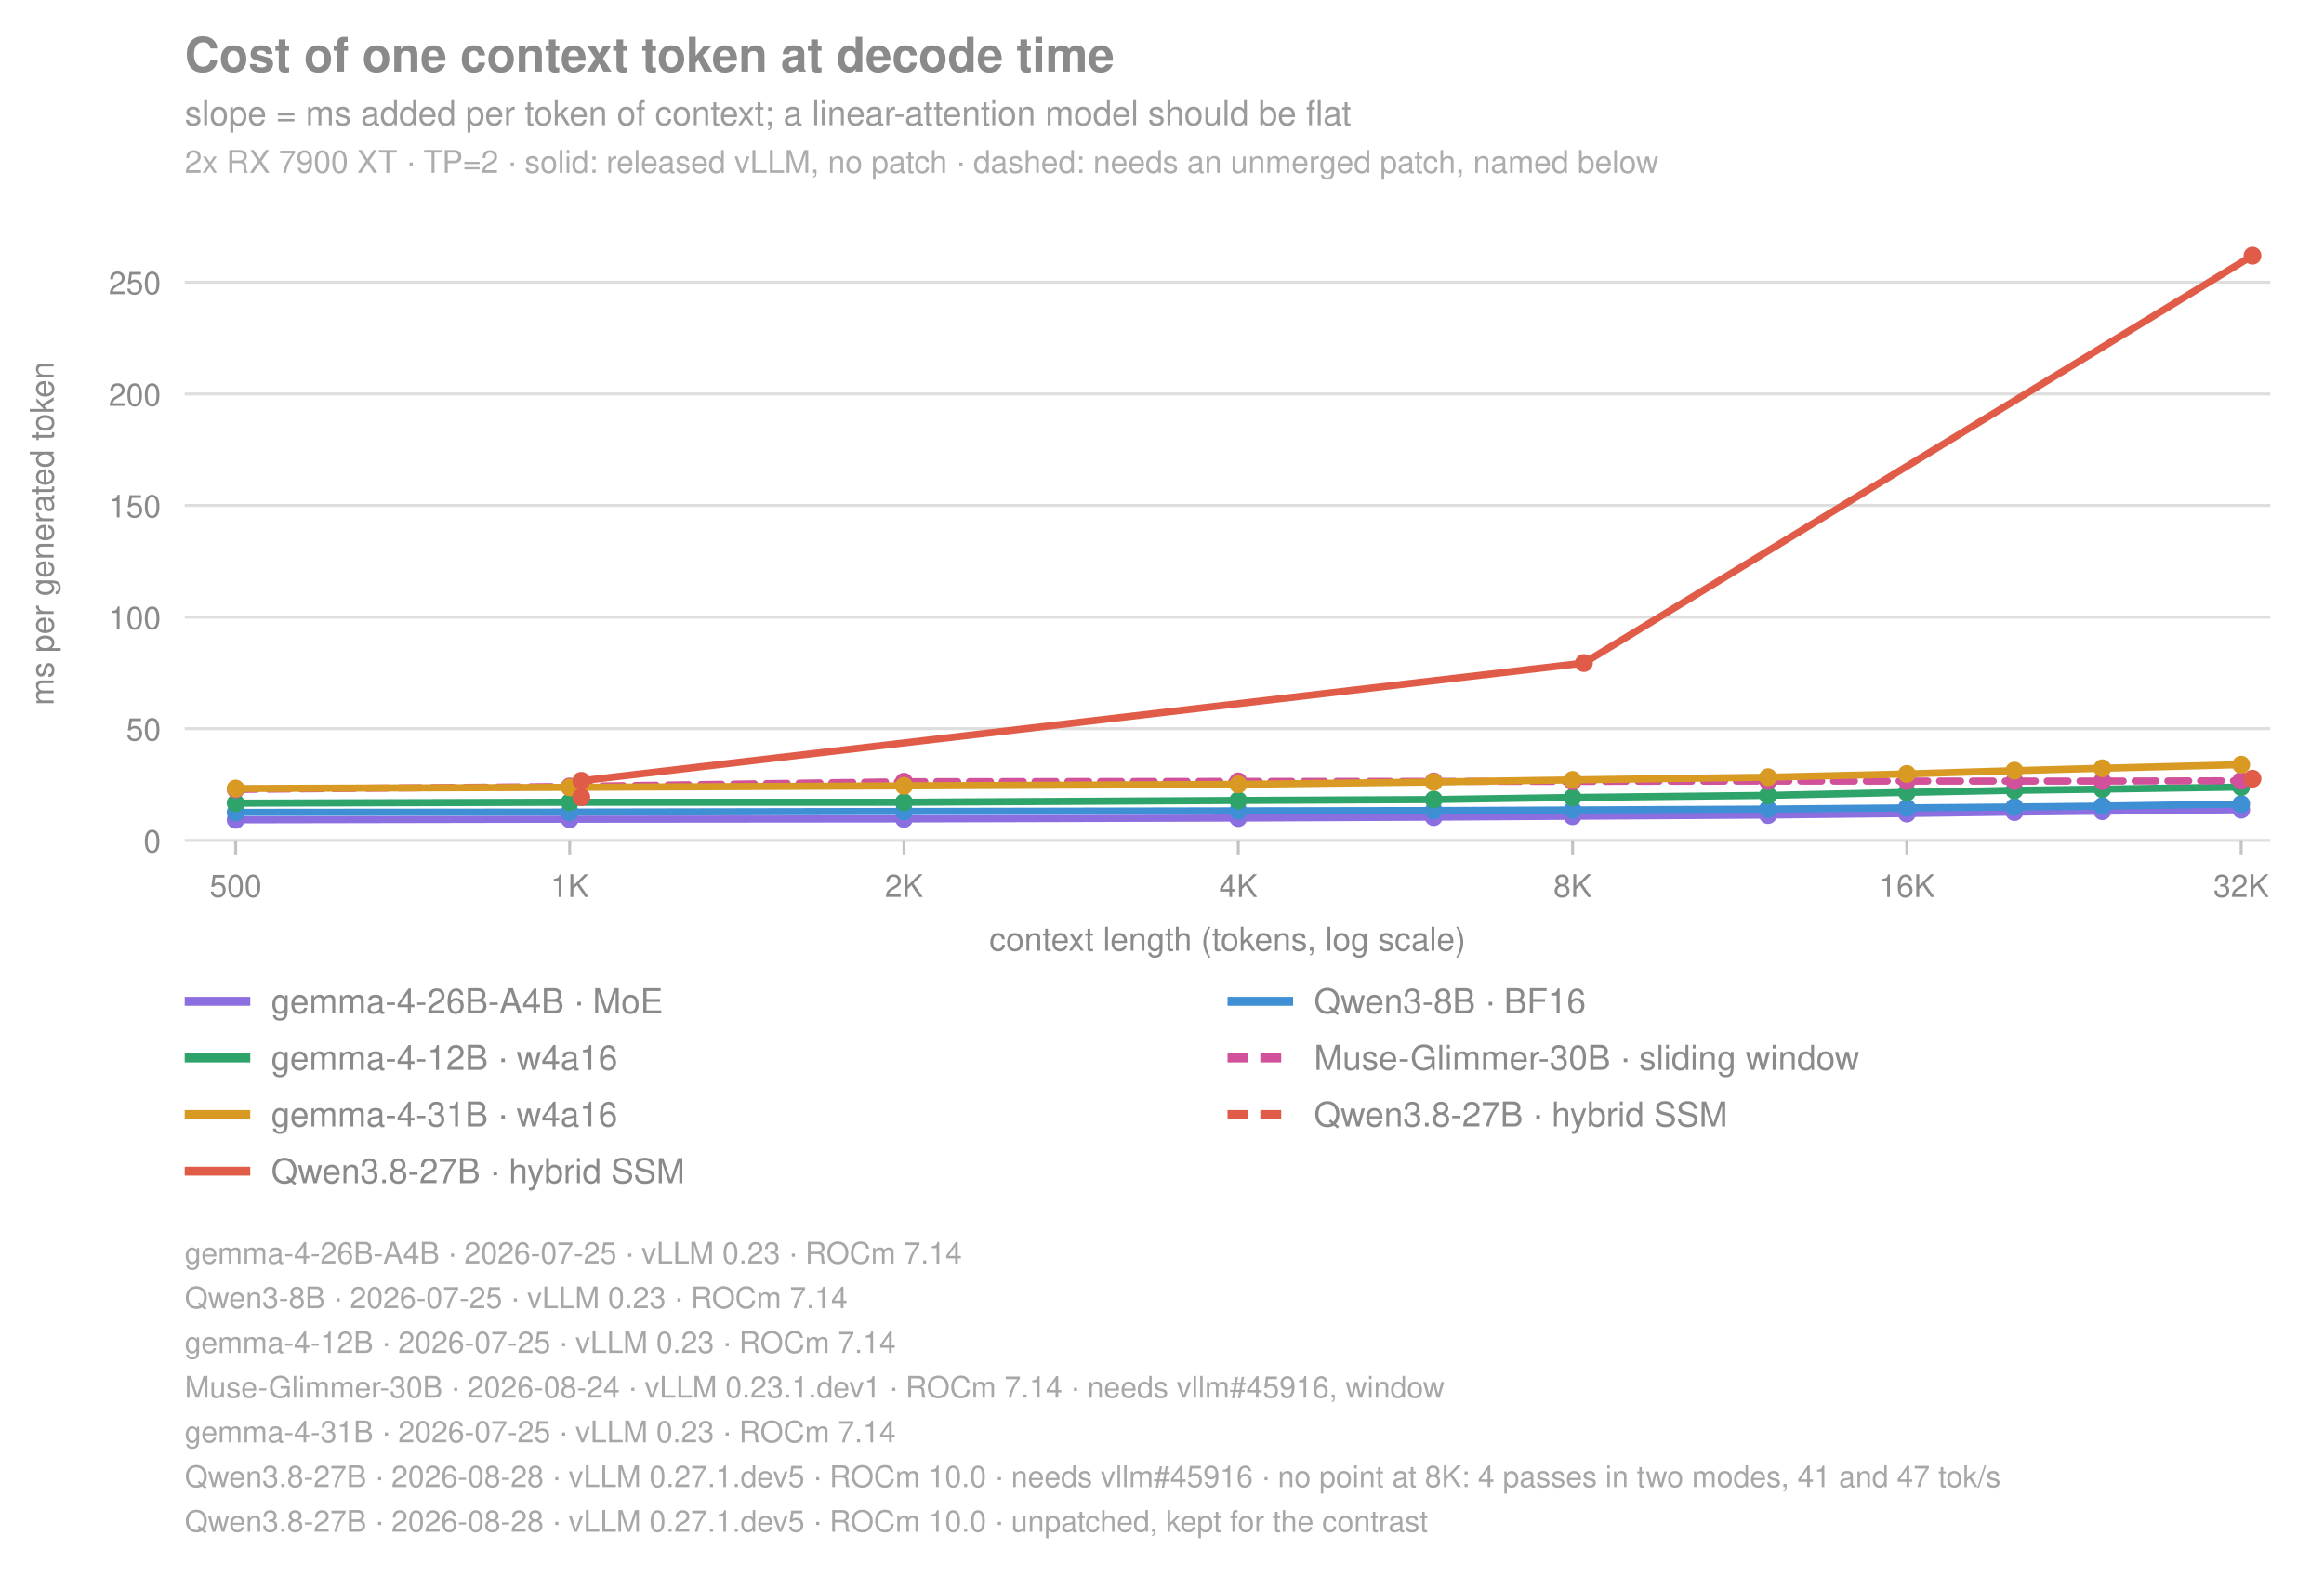
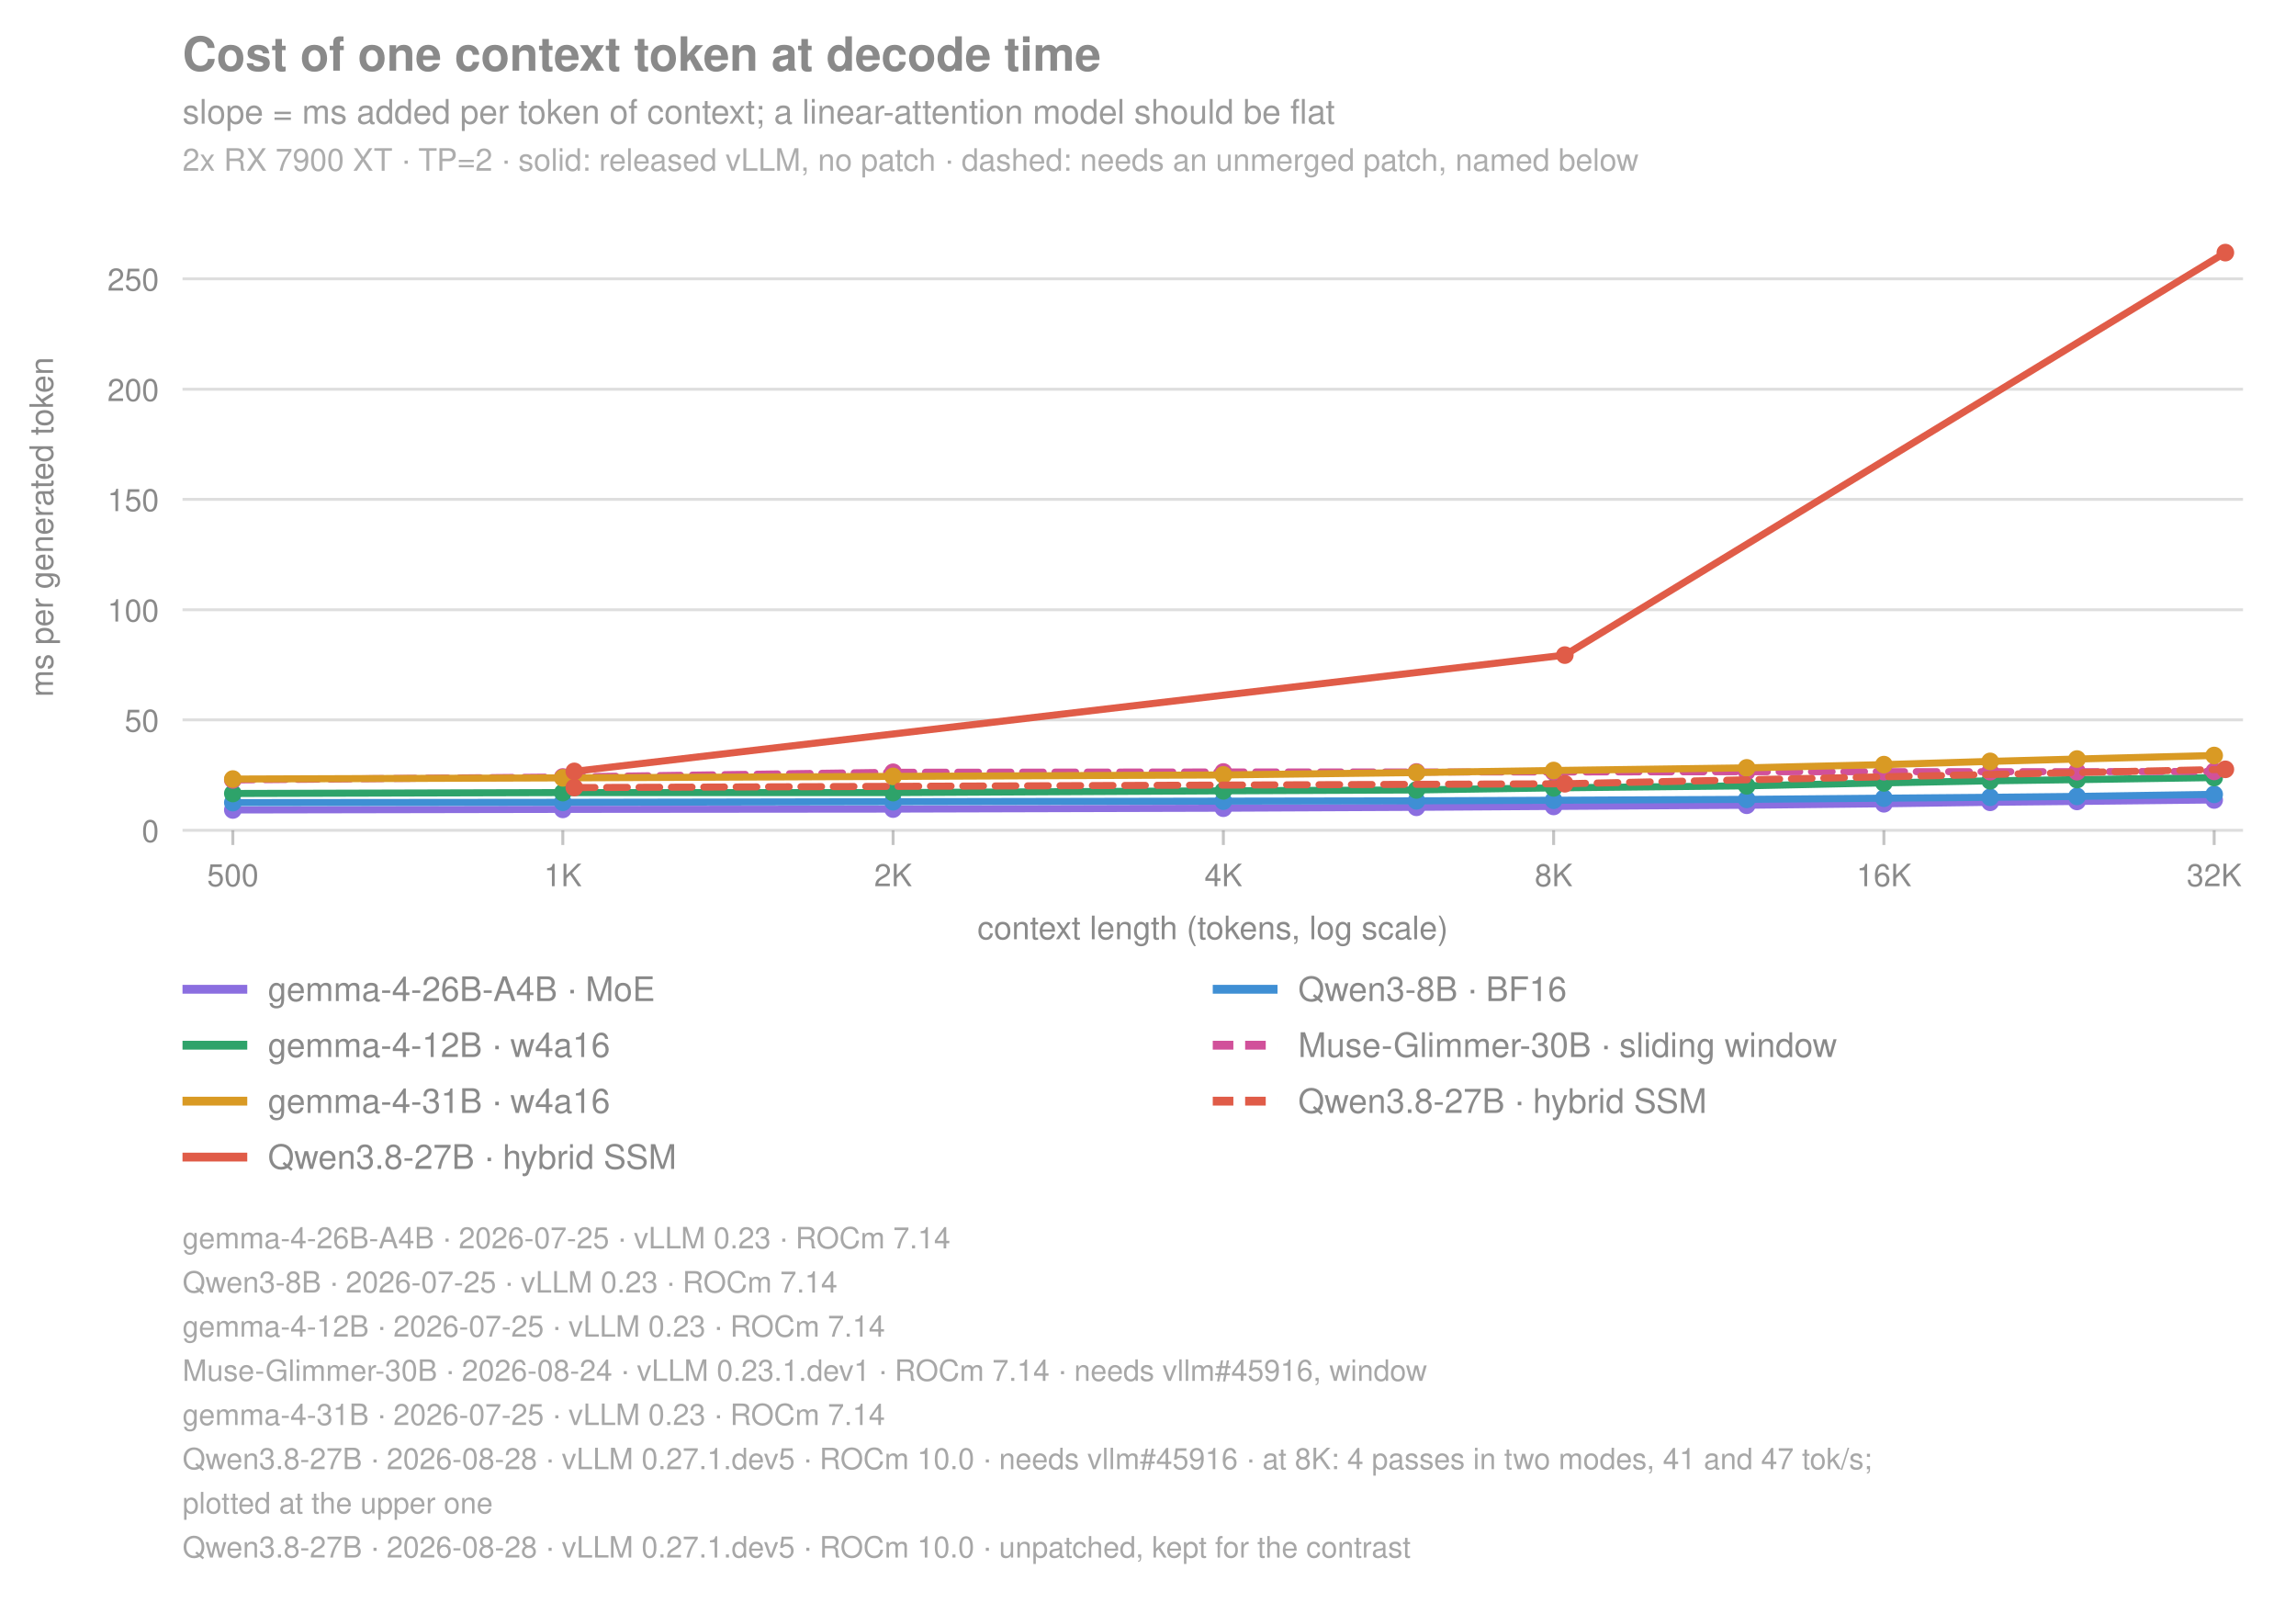
- <svg xmlns="http://www.w3.org/2000/svg" viewBox="0 0 780 533" width="780" height="533" font-family="-apple-system,BlinkMacSystemFont,Segoe UI,Helvetica,Arial,sans-serif">
+ <svg xmlns="http://www.w3.org/2000/svg" viewBox="0 0 780 548" width="780" height="548" font-family="-apple-system,BlinkMacSystemFont,Segoe UI,Helvetica,Arial,sans-serif">
  <text x="62" y="24" font-size="16" font-weight="700" fill="#8a8a8a">Cost of one context token at decode time</text>
  <text x="62" y="42" font-size="11.5" fill="#8a8a8a" opacity=".85">slope = ms added per token of context; a linear-attention model should be flat</text>
  <text x="62" y="58" font-size="10.5" fill="#8a8a8a" opacity=".7">2x RX 7900 XT · TP=2 · solid: released vLLM, no patch · dashed: needs an unmerged patch, named below</text>
  <line x1="62" y1="282.0" x2="762" y2="282.0" stroke="#8a8a8a" stroke-width="1" opacity=".28" />
  <text x="54" y="286.0" font-size="10.5" fill="#8a8a8a" text-anchor="end">0</text>
  <line x1="62" y1="244.5" x2="762" y2="244.5" stroke="#8a8a8a" stroke-width="1" opacity=".28" />
  <text x="54" y="248.5" font-size="10.5" fill="#8a8a8a" text-anchor="end">50</text>
  <line x1="62" y1="207.1" x2="762" y2="207.1" stroke="#8a8a8a" stroke-width="1" opacity=".28" />
  <text x="54" y="211.1" font-size="10.5" fill="#8a8a8a" text-anchor="end">100</text>
  <line x1="62" y1="169.6" x2="762" y2="169.6" stroke="#8a8a8a" stroke-width="1" opacity=".28" />
  <text x="54" y="173.6" font-size="10.5" fill="#8a8a8a" text-anchor="end">150</text>
  <line x1="62" y1="132.2" x2="762" y2="132.2" stroke="#8a8a8a" stroke-width="1" opacity=".28" />
  <text x="54" y="136.2" font-size="10.5" fill="#8a8a8a" text-anchor="end">200</text>
  <line x1="62" y1="94.7" x2="762" y2="94.7" stroke="#8a8a8a" stroke-width="1" opacity=".28" />
  <text x="54" y="98.7" font-size="10.5" fill="#8a8a8a" text-anchor="end">250</text>
  <line x1="79.1" y1="282" x2="79.1" y2="287" stroke="#8a8a8a" stroke-width="1" opacity=".5" />
  <text x="79.1" y="301" font-size="10.5" fill="#8a8a8a" text-anchor="middle">500</text>
  <line x1="191.2" y1="282" x2="191.2" y2="287" stroke="#8a8a8a" stroke-width="1" opacity=".5" />
  <text x="191.2" y="301" font-size="10.5" fill="#8a8a8a" text-anchor="middle">1K</text>
  <line x1="303.4" y1="282" x2="303.4" y2="287" stroke="#8a8a8a" stroke-width="1" opacity=".5" />
  <text x="303.4" y="301" font-size="10.5" fill="#8a8a8a" text-anchor="middle">2K</text>
  <line x1="415.6" y1="282" x2="415.6" y2="287" stroke="#8a8a8a" stroke-width="1" opacity=".5" />
  <text x="415.6" y="301" font-size="10.5" fill="#8a8a8a" text-anchor="middle">4K</text>
  <line x1="527.8" y1="282" x2="527.8" y2="287" stroke="#8a8a8a" stroke-width="1" opacity=".5" />
  <text x="527.8" y="301" font-size="10.5" fill="#8a8a8a" text-anchor="middle">8K</text>
  <line x1="640.0" y1="282" x2="640.0" y2="287" stroke="#8a8a8a" stroke-width="1" opacity=".5" />
  <text x="640.0" y="301" font-size="10.5" fill="#8a8a8a" text-anchor="middle">16K</text>
  <line x1="752.2" y1="282" x2="752.2" y2="287" stroke="#8a8a8a" stroke-width="1" opacity=".5" />
  <text x="752.2" y="301" font-size="10.5" fill="#8a8a8a" text-anchor="middle">32K</text>
  <text x="18" y="179" font-size="11" fill="#8a8a8a" text-anchor="middle" transform="rotate(-90 18 179)">ms per generated token</text>
  <text x="412" y="319" font-size="11" fill="#8a8a8a" text-anchor="middle">context length (tokens, log scale)</text>
  <line x1="79.1" y1="275.1" x2="191.2" y2="274.9" stroke="#8b6ee0" stroke-width="2.4" stroke-linecap="round" />
  <line x1="191.2" y1="274.9" x2="303.4" y2="274.8" stroke="#8b6ee0" stroke-width="2.4" stroke-linecap="round" />
  <line x1="303.4" y1="274.8" x2="415.6" y2="274.5" stroke="#8b6ee0" stroke-width="2.4" stroke-linecap="round" />
  <line x1="415.6" y1="274.5" x2="481.2" y2="274.2" stroke="#8b6ee0" stroke-width="2.4" stroke-linecap="round" />
  <line x1="481.2" y1="274.2" x2="527.8" y2="273.9" stroke="#8b6ee0" stroke-width="2.4" stroke-linecap="round" />
  <line x1="527.8" y1="273.9" x2="593.4" y2="273.5" stroke="#8b6ee0" stroke-width="2.4" stroke-linecap="round" />
  <line x1="593.4" y1="273.5" x2="640.0" y2="273.0" stroke="#8b6ee0" stroke-width="2.4" stroke-linecap="round" />
  <line x1="640.0" y1="273.0" x2="676.1" y2="272.5" stroke="#8b6ee0" stroke-width="2.4" stroke-linecap="round" />
  <line x1="676.1" y1="272.5" x2="705.6" y2="272.2" stroke="#8b6ee0" stroke-width="2.4" stroke-linecap="round" />
  <line x1="705.6" y1="272.2" x2="752.2" y2="271.7" stroke="#8b6ee0" stroke-width="2.4" stroke-linecap="round" />
  <circle cx="79.1" cy="275.1" r="3" fill="#8b6ee0" />
  <circle cx="191.2" cy="274.9" r="3" fill="#8b6ee0" />
  <circle cx="303.4" cy="274.8" r="3" fill="#8b6ee0" />
  <circle cx="415.6" cy="274.5" r="3" fill="#8b6ee0" />
  <circle cx="481.2" cy="274.2" r="3" fill="#8b6ee0" />
  <circle cx="527.8" cy="273.9" r="3" fill="#8b6ee0" />
  <circle cx="593.4" cy="273.5" r="3" fill="#8b6ee0" />
  <circle cx="640.0" cy="273.0" r="3" fill="#8b6ee0" />
  <circle cx="676.1" cy="272.5" r="3" fill="#8b6ee0" />
  <circle cx="705.6" cy="272.2" r="3" fill="#8b6ee0" />
  <circle cx="752.2" cy="271.7" r="3" fill="#8b6ee0" />
  <line x1="79.1" y1="272.6" x2="191.2" y2="272.5" stroke="#3f8fd4" stroke-width="2.4" stroke-linecap="round" />
  <line x1="191.2" y1="272.5" x2="303.4" y2="272.3" stroke="#3f8fd4" stroke-width="2.4" stroke-linecap="round" />
  <line x1="303.4" y1="272.3" x2="415.6" y2="272.1" stroke="#3f8fd4" stroke-width="2.4" stroke-linecap="round" />
  <line x1="415.6" y1="272.1" x2="481.2" y2="272.0" stroke="#3f8fd4" stroke-width="2.4" stroke-linecap="round" />
  <line x1="481.2" y1="272.0" x2="527.8" y2="271.8" stroke="#3f8fd4" stroke-width="2.4" stroke-linecap="round" />
  <line x1="527.8" y1="271.8" x2="593.4" y2="271.5" stroke="#3f8fd4" stroke-width="2.4" stroke-linecap="round" />
  <line x1="593.4" y1="271.5" x2="640.0" y2="271.1" stroke="#3f8fd4" stroke-width="2.4" stroke-linecap="round" />
  <line x1="640.0" y1="271.1" x2="676.1" y2="270.8" stroke="#3f8fd4" stroke-width="2.4" stroke-linecap="round" />
  <line x1="676.1" y1="270.8" x2="705.6" y2="270.5" stroke="#3f8fd4" stroke-width="2.4" stroke-linecap="round" />
  <line x1="705.6" y1="270.5" x2="752.2" y2="269.8" stroke="#3f8fd4" stroke-width="2.4" stroke-linecap="round" />
  <circle cx="79.1" cy="272.6" r="3" fill="#3f8fd4" />
  <circle cx="191.2" cy="272.5" r="3" fill="#3f8fd4" />
  <circle cx="303.4" cy="272.3" r="3" fill="#3f8fd4" />
  <circle cx="415.6" cy="272.1" r="3" fill="#3f8fd4" />
  <circle cx="481.2" cy="272.0" r="3" fill="#3f8fd4" />
  <circle cx="527.8" cy="271.8" r="3" fill="#3f8fd4" />
  <circle cx="593.4" cy="271.5" r="3" fill="#3f8fd4" />
  <circle cx="640.0" cy="271.1" r="3" fill="#3f8fd4" />
  <circle cx="676.1" cy="270.8" r="3" fill="#3f8fd4" />
  <circle cx="705.6" cy="270.5" r="3" fill="#3f8fd4" />
  <circle cx="752.2" cy="269.8" r="3" fill="#3f8fd4" />
  <line x1="79.1" y1="269.5" x2="191.2" y2="269.2" stroke="#2ea36a" stroke-width="2.4" stroke-linecap="round" />
  <line x1="191.2" y1="269.2" x2="303.4" y2="269.2" stroke="#2ea36a" stroke-width="2.4" stroke-linecap="round" />
  <line x1="303.4" y1="269.2" x2="415.6" y2="268.6" stroke="#2ea36a" stroke-width="2.4" stroke-linecap="round" />
  <line x1="415.6" y1="268.6" x2="481.2" y2="268.3" stroke="#2ea36a" stroke-width="2.4" stroke-linecap="round" />
  <line x1="481.2" y1="268.3" x2="527.8" y2="267.6" stroke="#2ea36a" stroke-width="2.4" stroke-linecap="round" />
  <line x1="527.8" y1="267.6" x2="593.4" y2="266.9" stroke="#2ea36a" stroke-width="2.4" stroke-linecap="round" />
  <line x1="593.4" y1="266.9" x2="640.0" y2="265.9" stroke="#2ea36a" stroke-width="2.4" stroke-linecap="round" />
  <line x1="640.0" y1="265.9" x2="676.1" y2="265.2" stroke="#2ea36a" stroke-width="2.4" stroke-linecap="round" />
  <line x1="676.1" y1="265.2" x2="705.6" y2="264.8" stroke="#2ea36a" stroke-width="2.4" stroke-linecap="round" />
  <line x1="705.6" y1="264.8" x2="752.2" y2="264.1" stroke="#2ea36a" stroke-width="2.4" stroke-linecap="round" />
  <circle cx="79.1" cy="269.5" r="3" fill="#2ea36a" />
  <circle cx="191.2" cy="269.2" r="3" fill="#2ea36a" />
  <circle cx="303.4" cy="269.2" r="3" fill="#2ea36a" />
  <circle cx="415.6" cy="268.6" r="3" fill="#2ea36a" />
  <circle cx="481.2" cy="268.3" r="3" fill="#2ea36a" />
  <circle cx="527.8" cy="267.6" r="3" fill="#2ea36a" />
  <circle cx="593.4" cy="266.9" r="3" fill="#2ea36a" />
  <circle cx="640.0" cy="265.9" r="3" fill="#2ea36a" />
  <circle cx="676.1" cy="265.2" r="3" fill="#2ea36a" />
  <circle cx="705.6" cy="264.8" r="3" fill="#2ea36a" />
  <circle cx="752.2" cy="264.1" r="3" fill="#2ea36a" />
  <line x1="79.1" y1="264.9" x2="191.2" y2="263.9" stroke="#d1519a" stroke-width="2.4" stroke-linecap="round" stroke-dasharray="7 4" />
  <line x1="191.2" y1="263.9" x2="303.4" y2="262.3" stroke="#d1519a" stroke-width="2.4" stroke-linecap="round" stroke-dasharray="7 4" />
  <line x1="303.4" y1="262.3" x2="415.6" y2="262.2" stroke="#d1519a" stroke-width="2.4" stroke-linecap="round" stroke-dasharray="7 4" />
  <line x1="415.6" y1="262.2" x2="481.2" y2="262.2" stroke="#d1519a" stroke-width="2.4" stroke-linecap="round" stroke-dasharray="7 4" />
  <line x1="481.2" y1="262.2" x2="527.8" y2="262.2" stroke="#d1519a" stroke-width="2.4" stroke-linecap="round" stroke-dasharray="7 4" />
  <line x1="527.8" y1="262.2" x2="593.4" y2="262.1" stroke="#d1519a" stroke-width="2.4" stroke-linecap="round" stroke-dasharray="7 4" />
  <line x1="593.4" y1="262.1" x2="640.0" y2="262.1" stroke="#d1519a" stroke-width="2.4" stroke-linecap="round" stroke-dasharray="7 4" />
  <line x1="640.0" y1="262.1" x2="676.1" y2="262.1" stroke="#d1519a" stroke-width="2.4" stroke-linecap="round" stroke-dasharray="7 4" />
  <line x1="676.1" y1="262.1" x2="705.6" y2="262.1" stroke="#d1519a" stroke-width="2.4" stroke-linecap="round" stroke-dasharray="7 4" />
  <line x1="705.6" y1="262.1" x2="752.2" y2="262.0" stroke="#d1519a" stroke-width="2.4" stroke-linecap="round" stroke-dasharray="7 4" />
  <circle cx="79.1" cy="264.9" r="3" fill="#d1519a" />
  <circle cx="191.2" cy="263.9" r="3" fill="#d1519a" />
  <circle cx="303.4" cy="262.3" r="3" fill="#d1519a" />
  <circle cx="415.6" cy="262.2" r="3" fill="#d1519a" />
  <circle cx="481.2" cy="262.2" r="3" fill="#d1519a" />
  <circle cx="527.8" cy="262.2" r="3" fill="#d1519a" />
  <circle cx="593.4" cy="262.1" r="3" fill="#d1519a" />
  <circle cx="640.0" cy="262.1" r="3" fill="#d1519a" />
  <circle cx="676.1" cy="262.1" r="3" fill="#d1519a" />
  <circle cx="705.6" cy="262.1" r="3" fill="#d1519a" />
  <circle cx="752.2" cy="262.0" r="3" fill="#d1519a" />
  <line x1="79.1" y1="264.6" x2="191.2" y2="264.2" stroke="#d99a24" stroke-width="2.4" stroke-linecap="round" />
  <line x1="191.2" y1="264.2" x2="303.4" y2="263.7" stroke="#d99a24" stroke-width="2.4" stroke-linecap="round" />
  <line x1="303.4" y1="263.7" x2="415.6" y2="263.2" stroke="#d99a24" stroke-width="2.4" stroke-linecap="round" />
  <line x1="415.6" y1="263.2" x2="481.2" y2="262.4" stroke="#d99a24" stroke-width="2.4" stroke-linecap="round" />
  <line x1="481.2" y1="262.4" x2="527.8" y2="261.7" stroke="#d99a24" stroke-width="2.4" stroke-linecap="round" />
  <line x1="527.8" y1="261.7" x2="593.4" y2="260.8" stroke="#d99a24" stroke-width="2.4" stroke-linecap="round" />
  <line x1="593.4" y1="260.8" x2="640.0" y2="259.7" stroke="#d99a24" stroke-width="2.4" stroke-linecap="round" />
  <line x1="640.0" y1="259.7" x2="676.1" y2="258.6" stroke="#d99a24" stroke-width="2.4" stroke-linecap="round" />
  <line x1="676.1" y1="258.6" x2="705.6" y2="257.8" stroke="#d99a24" stroke-width="2.4" stroke-linecap="round" />
  <line x1="705.6" y1="257.8" x2="752.2" y2="256.6" stroke="#d99a24" stroke-width="2.4" stroke-linecap="round" />
  <circle cx="79.1" cy="264.6" r="3" fill="#d99a24" />
  <circle cx="191.2" cy="264.2" r="3" fill="#d99a24" />
  <circle cx="303.4" cy="263.7" r="3" fill="#d99a24" />
  <circle cx="415.6" cy="263.2" r="3" fill="#d99a24" />
  <circle cx="481.2" cy="262.4" r="3" fill="#d99a24" />
  <circle cx="527.8" cy="261.7" r="3" fill="#d99a24" />
  <circle cx="593.4" cy="260.8" r="3" fill="#d99a24" />
  <circle cx="640.0" cy="259.7" r="3" fill="#d99a24" />
  <circle cx="676.1" cy="258.6" r="3" fill="#d99a24" />
  <circle cx="705.6" cy="257.8" r="3" fill="#d99a24" />
  <circle cx="752.2" cy="256.6" r="3" fill="#d99a24" />
+   <line x1="195.1" y1="267.5" x2="531.6" y2="266.2" stroke="#e05c48" stroke-width="2.4" stroke-linecap="round" stroke-dasharray="7 4" />
+   <line x1="531.6" y1="266.2" x2="756.0" y2="261.3" stroke="#e05c48" stroke-width="2.4" stroke-linecap="round" stroke-dasharray="7 4" />
  <circle cx="195.1" cy="267.5" r="3" fill="#e05c48" />
+   <circle cx="531.6" cy="266.2" r="3" fill="#e05c48" />
  <circle cx="756.0" cy="261.3" r="3" fill="#e05c48" />
  <line x1="195.1" y1="262.0" x2="531.6" y2="222.5" stroke="#e05c48" stroke-width="2.4" stroke-linecap="round" />
  <line x1="531.6" y1="222.5" x2="756.0" y2="85.8" stroke="#e05c48" stroke-width="2.4" stroke-linecap="round" />
  <circle cx="195.1" cy="262.0" r="3" fill="#e05c48" />
  <circle cx="531.6" cy="222.5" r="3" fill="#e05c48" />
  <circle cx="756.0" cy="85.8" r="3" fill="#e05c48" />
  <line x1="62.0" y1="336" x2="84.0" y2="336" stroke="#8b6ee0" stroke-width="3" />
  <text x="91.0" y="340" font-size="11.5" fill="#8a8a8a">gemma-4-26B-A4B · MoE</text>
  <line x1="412.0" y1="336" x2="434.0" y2="336" stroke="#3f8fd4" stroke-width="3" />
  <text x="441.0" y="340" font-size="11.5" fill="#8a8a8a">Qwen3-8B · BF16</text>
  <line x1="62.0" y1="355" x2="84.0" y2="355" stroke="#2ea36a" stroke-width="3" />
  <text x="91.0" y="359" font-size="11.5" fill="#8a8a8a">gemma-4-12B · w4a16</text>
  <line x1="412.0" y1="355" x2="434.0" y2="355" stroke="#d1519a" stroke-width="3" stroke-dasharray="7 4" />
  <text x="441.0" y="359" font-size="11.5" fill="#8a8a8a">Muse-Glimmer-30B · sliding window</text>
  <line x1="62.0" y1="374" x2="84.0" y2="374" stroke="#d99a24" stroke-width="3" />
  <text x="91.0" y="378" font-size="11.5" fill="#8a8a8a">gemma-4-31B · w4a16</text>
  <line x1="412.0" y1="374" x2="434.0" y2="374" stroke="#e05c48" stroke-width="3" stroke-dasharray="7 4" />
  <text x="441.0" y="378" font-size="11.5" fill="#8a8a8a">Qwen3.8-27B · hybrid SSM</text>
  <line x1="62.0" y1="393" x2="84.0" y2="393" stroke="#e05c48" stroke-width="3" />
  <text x="91.0" y="397" font-size="11.5" fill="#8a8a8a">Qwen3.8-27B · hybrid SSM</text>
  <text x="62" y="424" font-size="10" fill="#8a8a8a" opacity=".75">gemma-4-26B-A4B · 2026-07-25 · vLLM 0.23 · ROCm 7.14</text>
  <text x="62" y="439" font-size="10" fill="#8a8a8a" opacity=".75">Qwen3-8B · 2026-07-25 · vLLM 0.23 · ROCm 7.14</text>
  <text x="62" y="454" font-size="10" fill="#8a8a8a" opacity=".75">gemma-4-12B · 2026-07-25 · vLLM 0.23 · ROCm 7.14</text>
  <text x="62" y="469" font-size="10" fill="#8a8a8a" opacity=".75">Muse-Glimmer-30B · 2026-08-24 · vLLM 0.23.1.dev1 · ROCm 7.14 · needs vllm#45916, window</text>
  <text x="62" y="484" font-size="10" fill="#8a8a8a" opacity=".75">gemma-4-31B · 2026-07-25 · vLLM 0.23 · ROCm 7.14</text>
-   <text x="62" y="499" font-size="10" fill="#8a8a8a" opacity=".75">Qwen3.8-27B · 2026-08-28 · vLLM 0.27.1.dev5 · ROCm 10.0 · needs vllm#45916 · no point at 8K: 4 passes in two modes, 41 and 47 tok/s</text>
-   <text x="62" y="514" font-size="10" fill="#8a8a8a" opacity=".75">Qwen3.8-27B · 2026-08-28 · vLLM 0.27.1.dev5 · ROCm 10.0 · unpatched, kept for the contrast</text>
+   <text x="62" y="499" font-size="10" fill="#8a8a8a" opacity=".75">Qwen3.8-27B · 2026-08-28 · vLLM 0.27.1.dev5 · ROCm 10.0 · needs vllm#45916 · at 8K: 4 passes in two modes, 41 and 47 tok/s;</text>
+   <text x="62" y="514" font-size="10" fill="#8a8a8a" opacity=".75">plotted at the upper one</text>
+   <text x="62" y="529" font-size="10" fill="#8a8a8a" opacity=".75">Qwen3.8-27B · 2026-08-28 · vLLM 0.27.1.dev5 · ROCm 10.0 · unpatched, kept for the contrast</text>
</svg>
